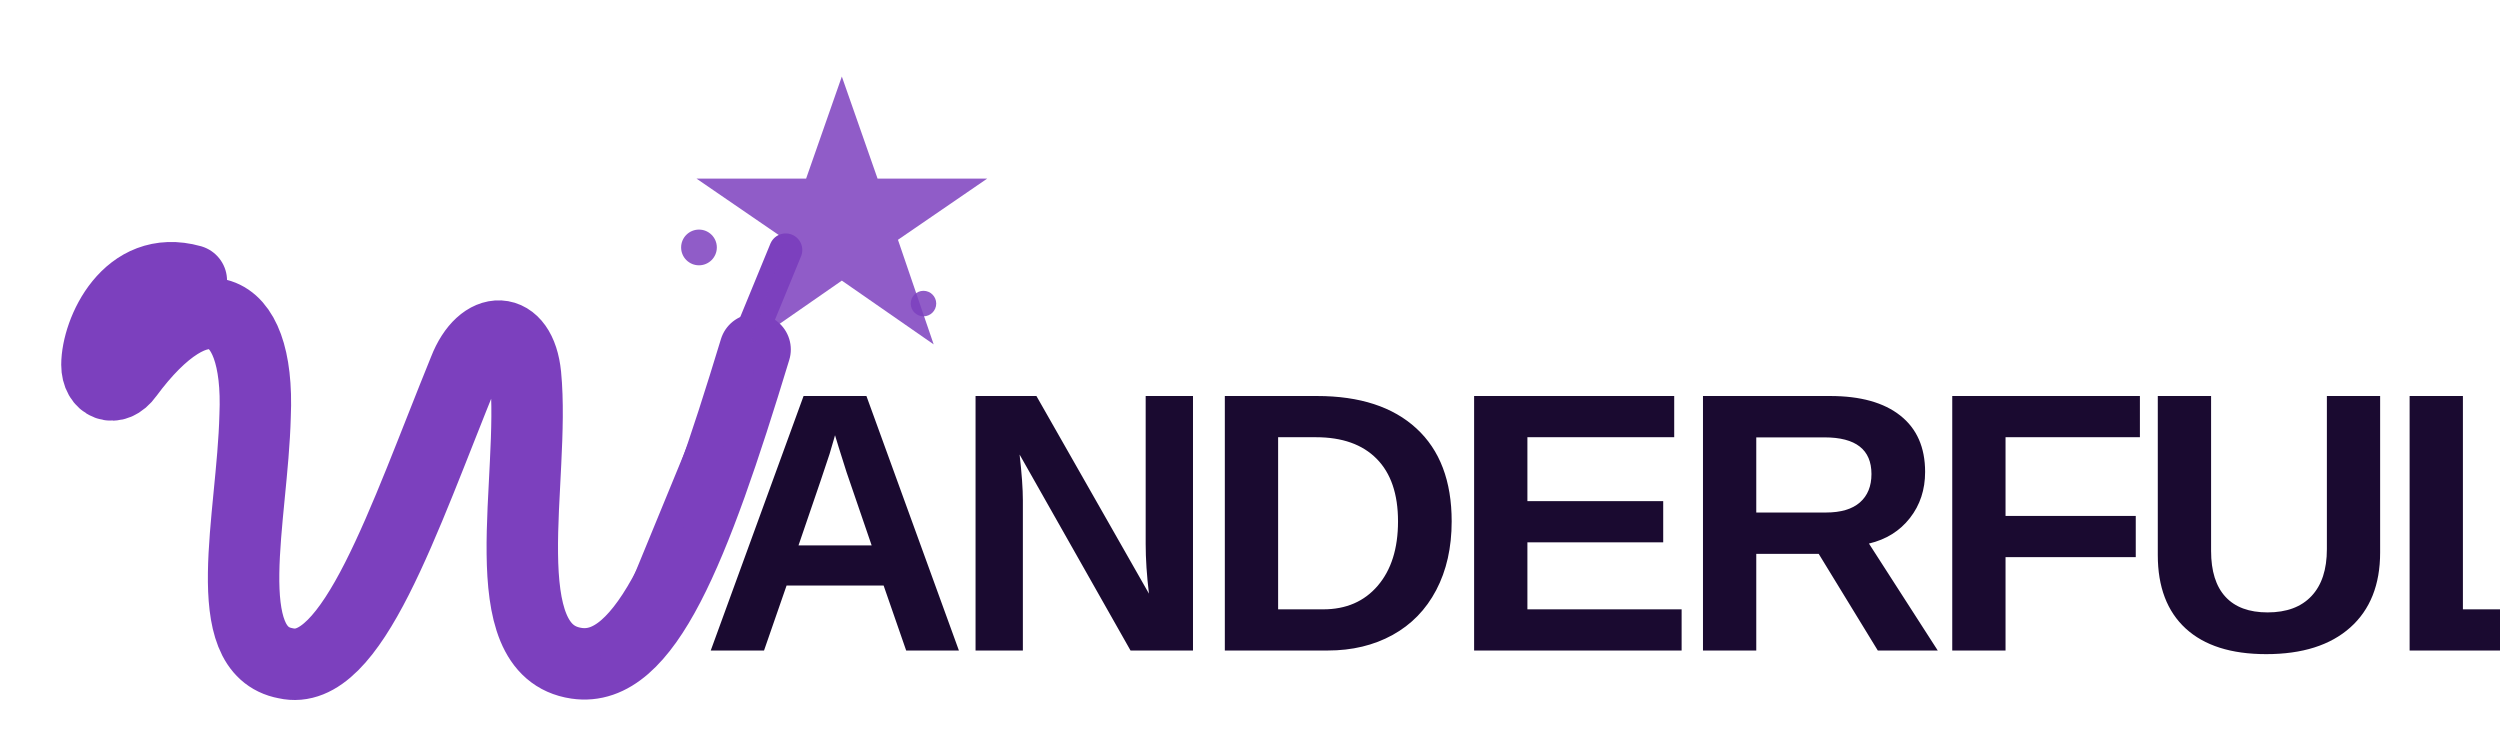
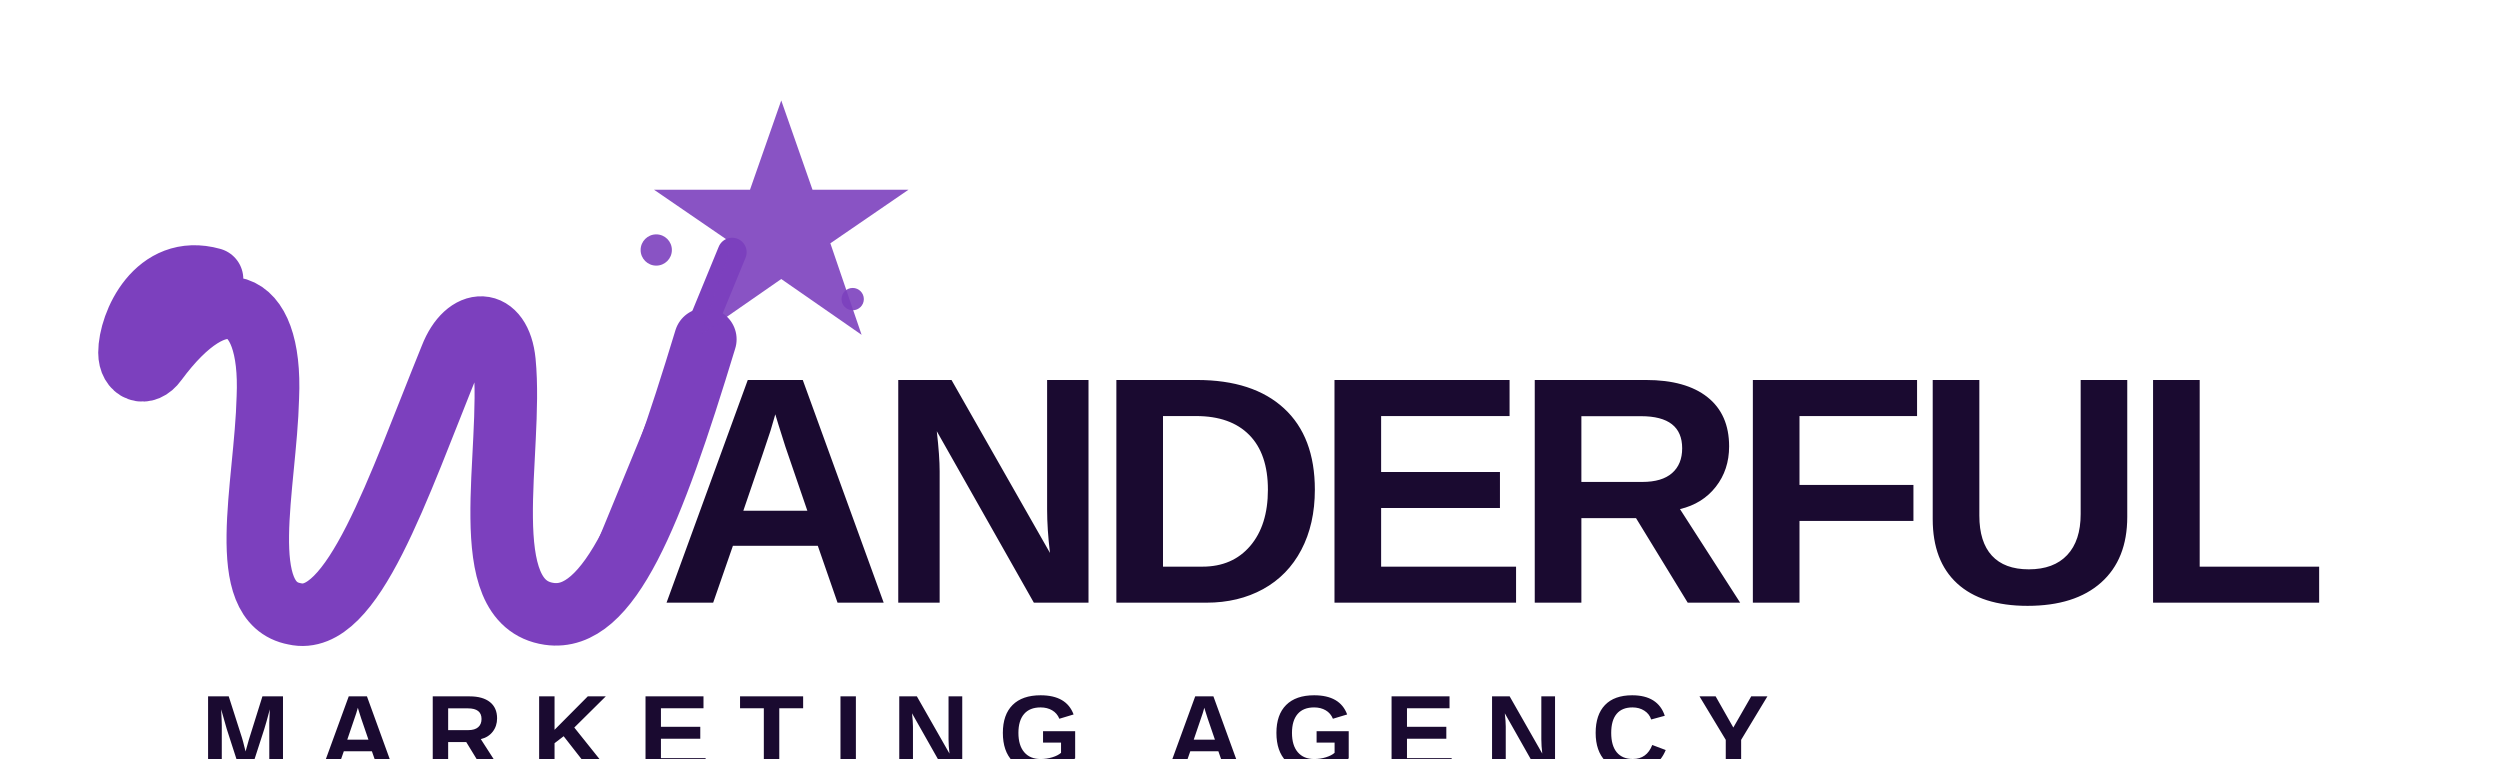
- <svg xmlns="http://www.w3.org/2000/svg" viewBox="100 55 980 290">
+ <svg xmlns="http://www.w3.org/2000/svg" viewBox="80 40 1120 340">
  <g transform="translate(130,80)">
    <path d="M45 85 C20 78 8 105 8 118 C8 126 15 129 20 122 C48 84 72 92 70 138 C69 178 55 230 82 235 C108 241 128 179 152 120 C159 102 174 102 176 122 C180 163 162 230 196 235 C223 239 242 191 266 112" fill="none" stroke="#7c40be" stroke-width="28" stroke-linecap="round" stroke-linejoin="round" />
    <path d="M211 236 L278 73" fill="none" stroke="#7c40be" stroke-width="13" stroke-linecap="round" />
    <path d="M232 183 L248 189" stroke="#7c40be" stroke-width="6" stroke-linecap="round" />
    <path d="M242 161 L256 167" stroke="#7c40be" stroke-width="5" stroke-linecap="round" />
-     <path d="M300 5 L314 45 L357 45 L322 69 L336 110 L300 85 L264 110 L278 69 L243 45 L286 45 Z" fill="#7c40be" opacity="0.85" />
-     <circle cx="244" cy="72" r="7" fill="#7c40be" opacity="0.85" />
-     <circle cx="332" cy="94" r="5" fill="#7c40be" opacity="0.85" />
+     <path d="M300 5 L314 45 L357 45 L322 69 L336 110 L300 85 L264 110 L278 69 L243 45 L286 45 Z" fill="#7c40be" opacity="0.9" />
+     <circle cx="244" cy="72" r="7" fill="#7c40be" opacity="0.9" />
+     <circle cx="332" cy="94" r="5" fill="#7c40be" opacity="0.9" />
    <text x="245" y="230" font-family="Arial Black, Montserrat, Arial, sans-serif" font-size="145" font-weight="900" letter-spacing="-7" fill="#1a0a30">ANDERFUL</text>
    <text x="40" y="305" font-family="Montserrat, Arial, sans-serif" font-size="48" font-weight="700" letter-spacing="13" fill="#1a0a30">MARKETING AGENCY</text>
  </g>
</svg>
